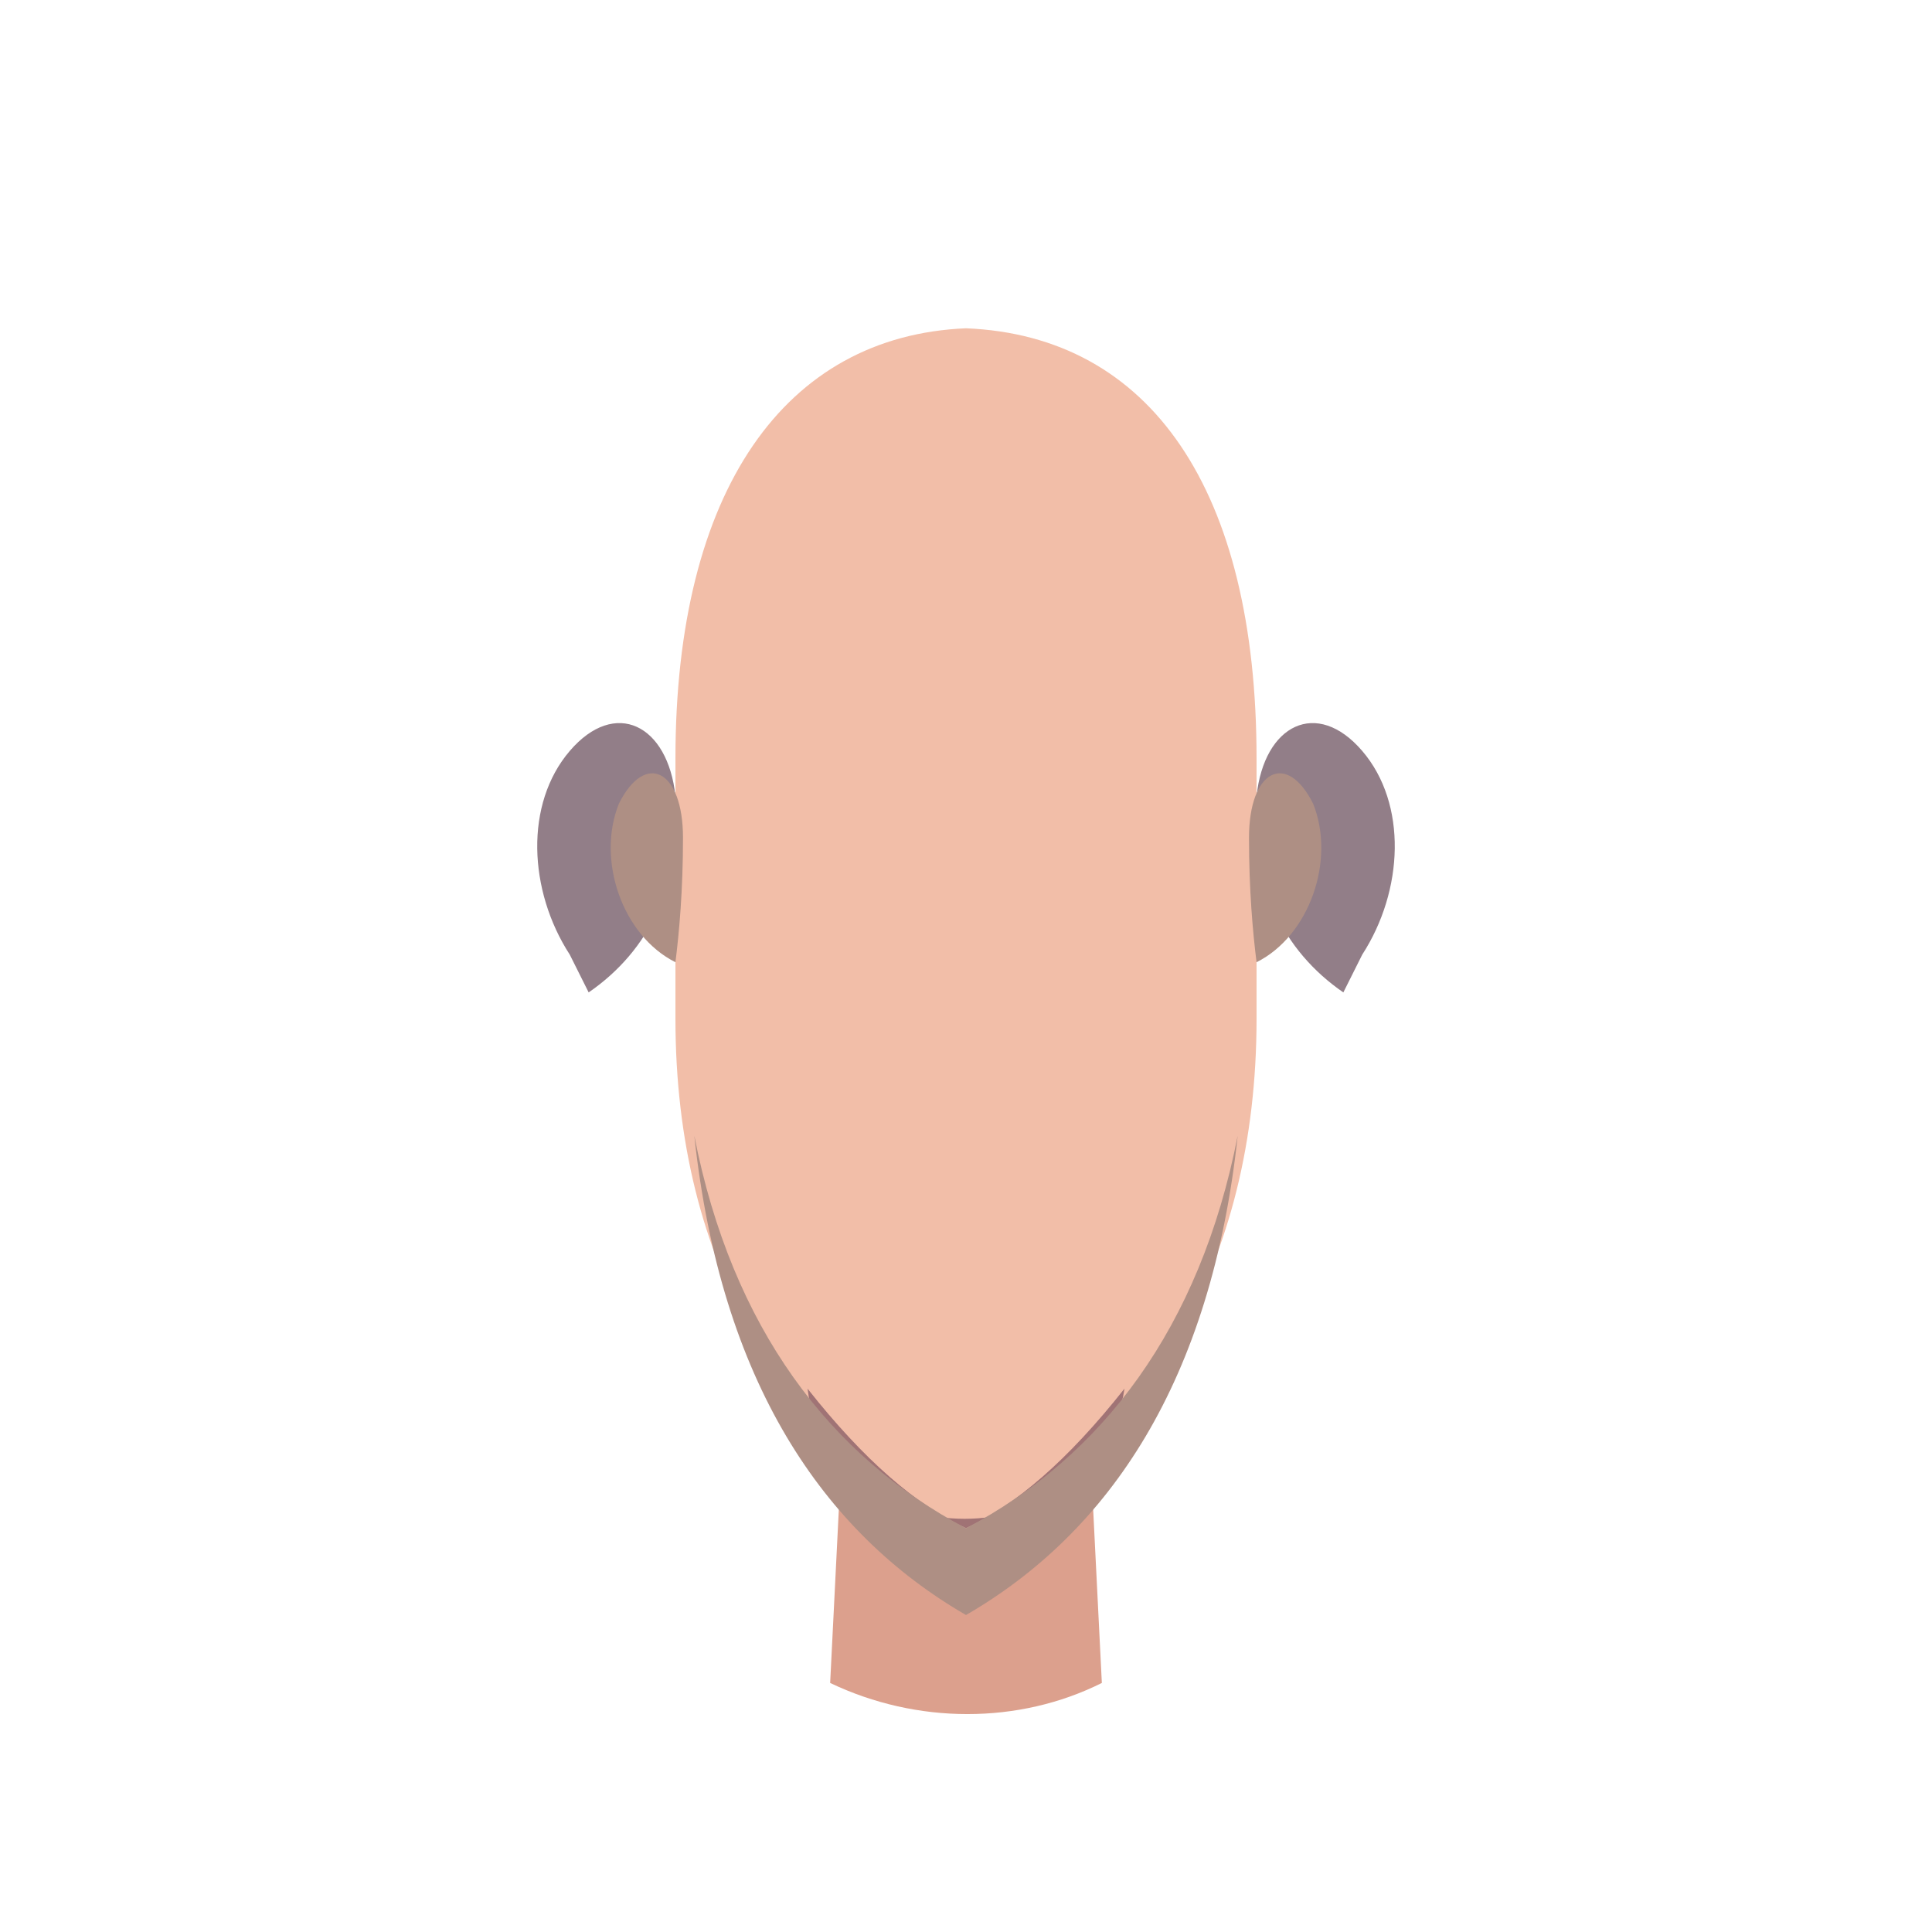
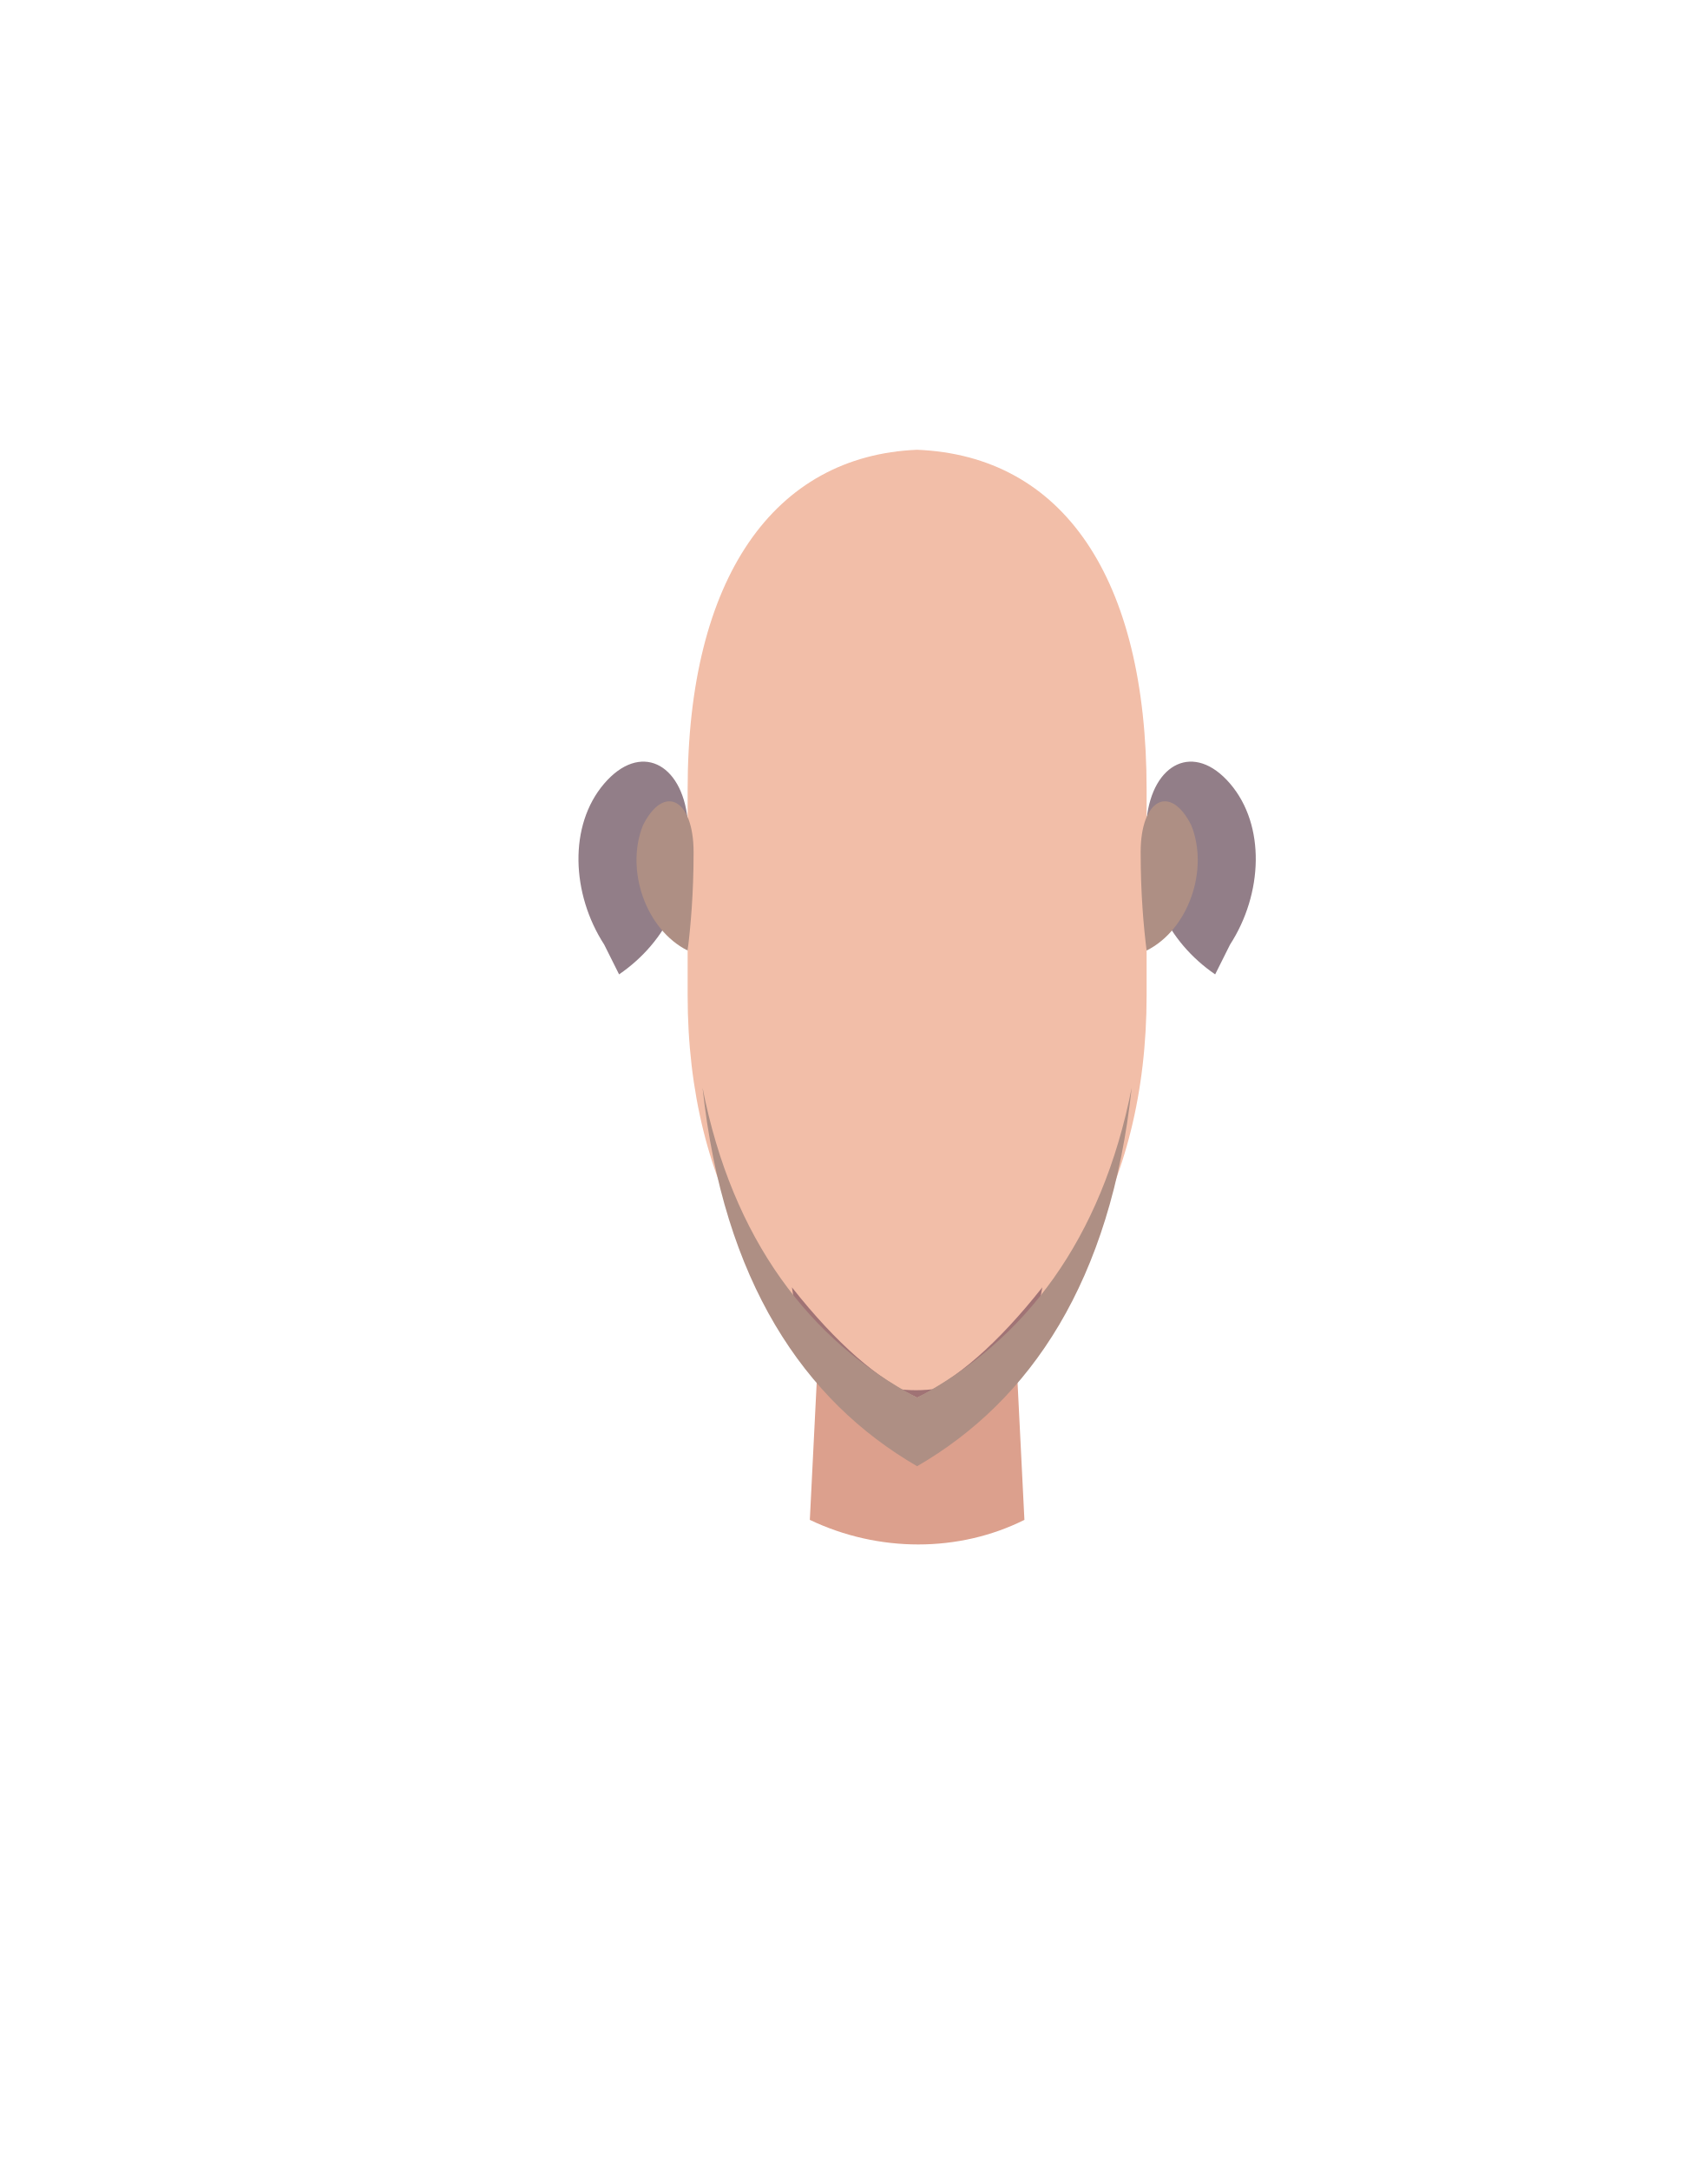
- <svg xmlns="http://www.w3.org/2000/svg" id="Layer_1" version="1.1" viewBox="0 0 512 512">
+ <svg xmlns="http://www.w3.org/2000/svg" id="Layer_1" version="1.1" viewBox="0 0 572.9 728">
  <defs>
    <style>.skin { fill: #f2bea8; }.shade { fill: #ae8f84; }.edge { fill: #927e88; }.neck { fill: #dca08d; }.shadow { fill: #a07375; }</style>
  </defs>
-   <path class="edge" d="M151,253 C140,236 139,213 151,199 C163,185 177,192 179,211 C181,234 172,252 156,263 Z" />
-   <path class="edge" d="M361,253 C372,236 373,213 361,199 C349,185 335,192 333,211 C331,234 340,252 356,263 Z" />
-   <path class="skin" d="M179,201 C179,130 208,89 256,87 C305,89 333,130 333,201 L333,270 C333,335 304,383 256,405 C208,383 179,335 179,270 Z" />
-   <path class="shade" d="M179,255 C165,248 158,228 164,213 C171,199 181,204 181,222 C181,236 180,247 179,255 Z" />
-   <path class="shade" d="M333,255 C347,248 354,228 348,213 C341,199 331,204 331,222 C331,236 332,247 333,255 Z" />
-   <path class="neck" d="M223,386 C236,396 247,401 256,405 C265,401 276,396 289,386 L292,446 C270,457 243,457 220,446 Z" />
-   <path class="shadow" d="M214,368 C229,387 243,399 256,405 C269,399 283,387 298,368 C291,414 220,414 214,368 Z" />
-   <path class="shade" d="M184,301 C194,352 220,386 256,405 C292,386 318,352 328,301 C321,366 294,406 256,428 C218,406 191,366 184,301 Z" />
+   <g id="portrait_part_content" transform="translate(51.72 63.89)">
+     <path class="edge" d="M151,253 C140,236 139,213 151,199 C163,185 177,192 179,211 C181,234 172,252 156,263 Z" />
+     <path class="edge" d="M361,253 C372,236 373,213 361,199 C349,185 335,192 333,211 C331,234 340,252 356,263 Z" />
+     <path class="skin" d="M179,201 C179,130 208,89 256,87 C305,89 333,130 333,201 L333,270 C333,335 304,383 256,405 C208,383 179,335 179,270 Z" />
+     <path class="shade" d="M179,255 C165,248 158,228 164,213 C171,199 181,204 181,222 C181,236 180,247 179,255 Z" />
+     <path class="shade" d="M333,255 C347,248 354,228 348,213 C341,199 331,204 331,222 C331,236 332,247 333,255 Z" />
+     <path class="neck" d="M223,386 C236,396 247,401 256,405 C265,401 276,396 289,386 L292,446 C270,457 243,457 220,446 Z" />
+     <path class="shadow" d="M214,368 C229,387 243,399 256,405 C269,399 283,387 298,368 C291,414 220,414 214,368 Z" />
+     <path class="shade" d="M184,301 C194,352 220,386 256,405 C292,386 318,352 328,301 C321,366 294,406 256,428 C218,406 191,366 184,301 Z" />
+   </g>
</svg>
